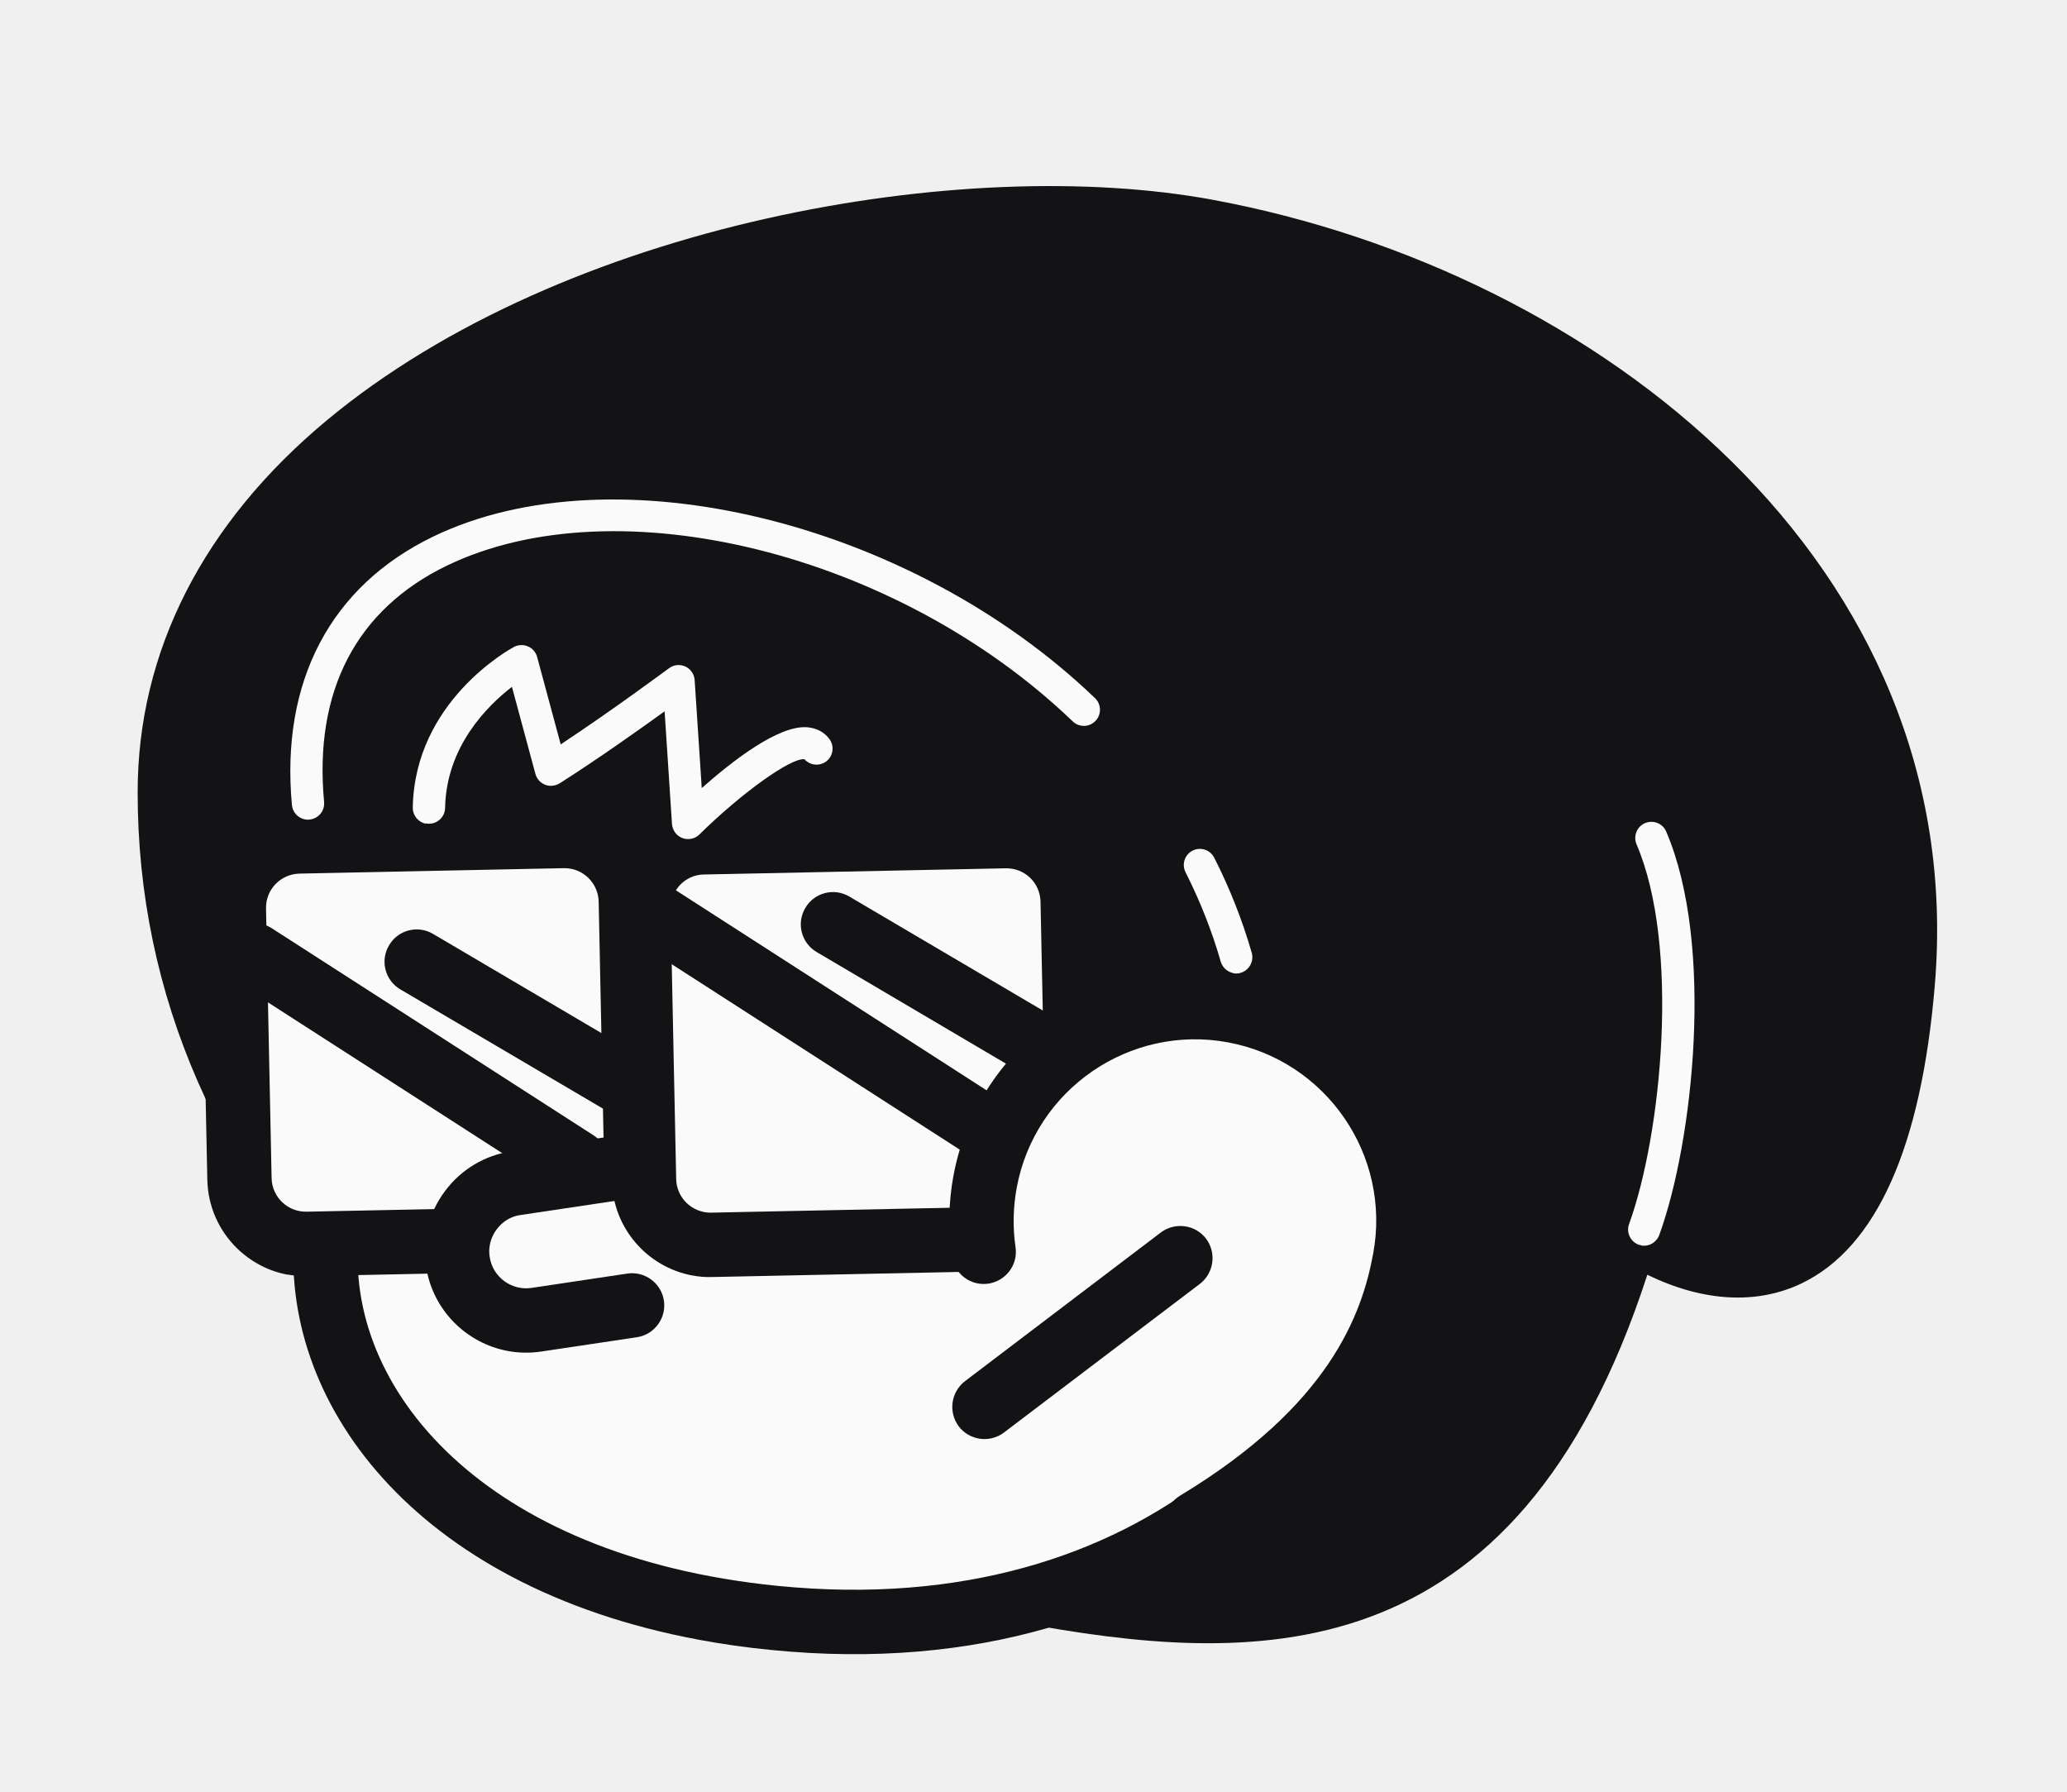
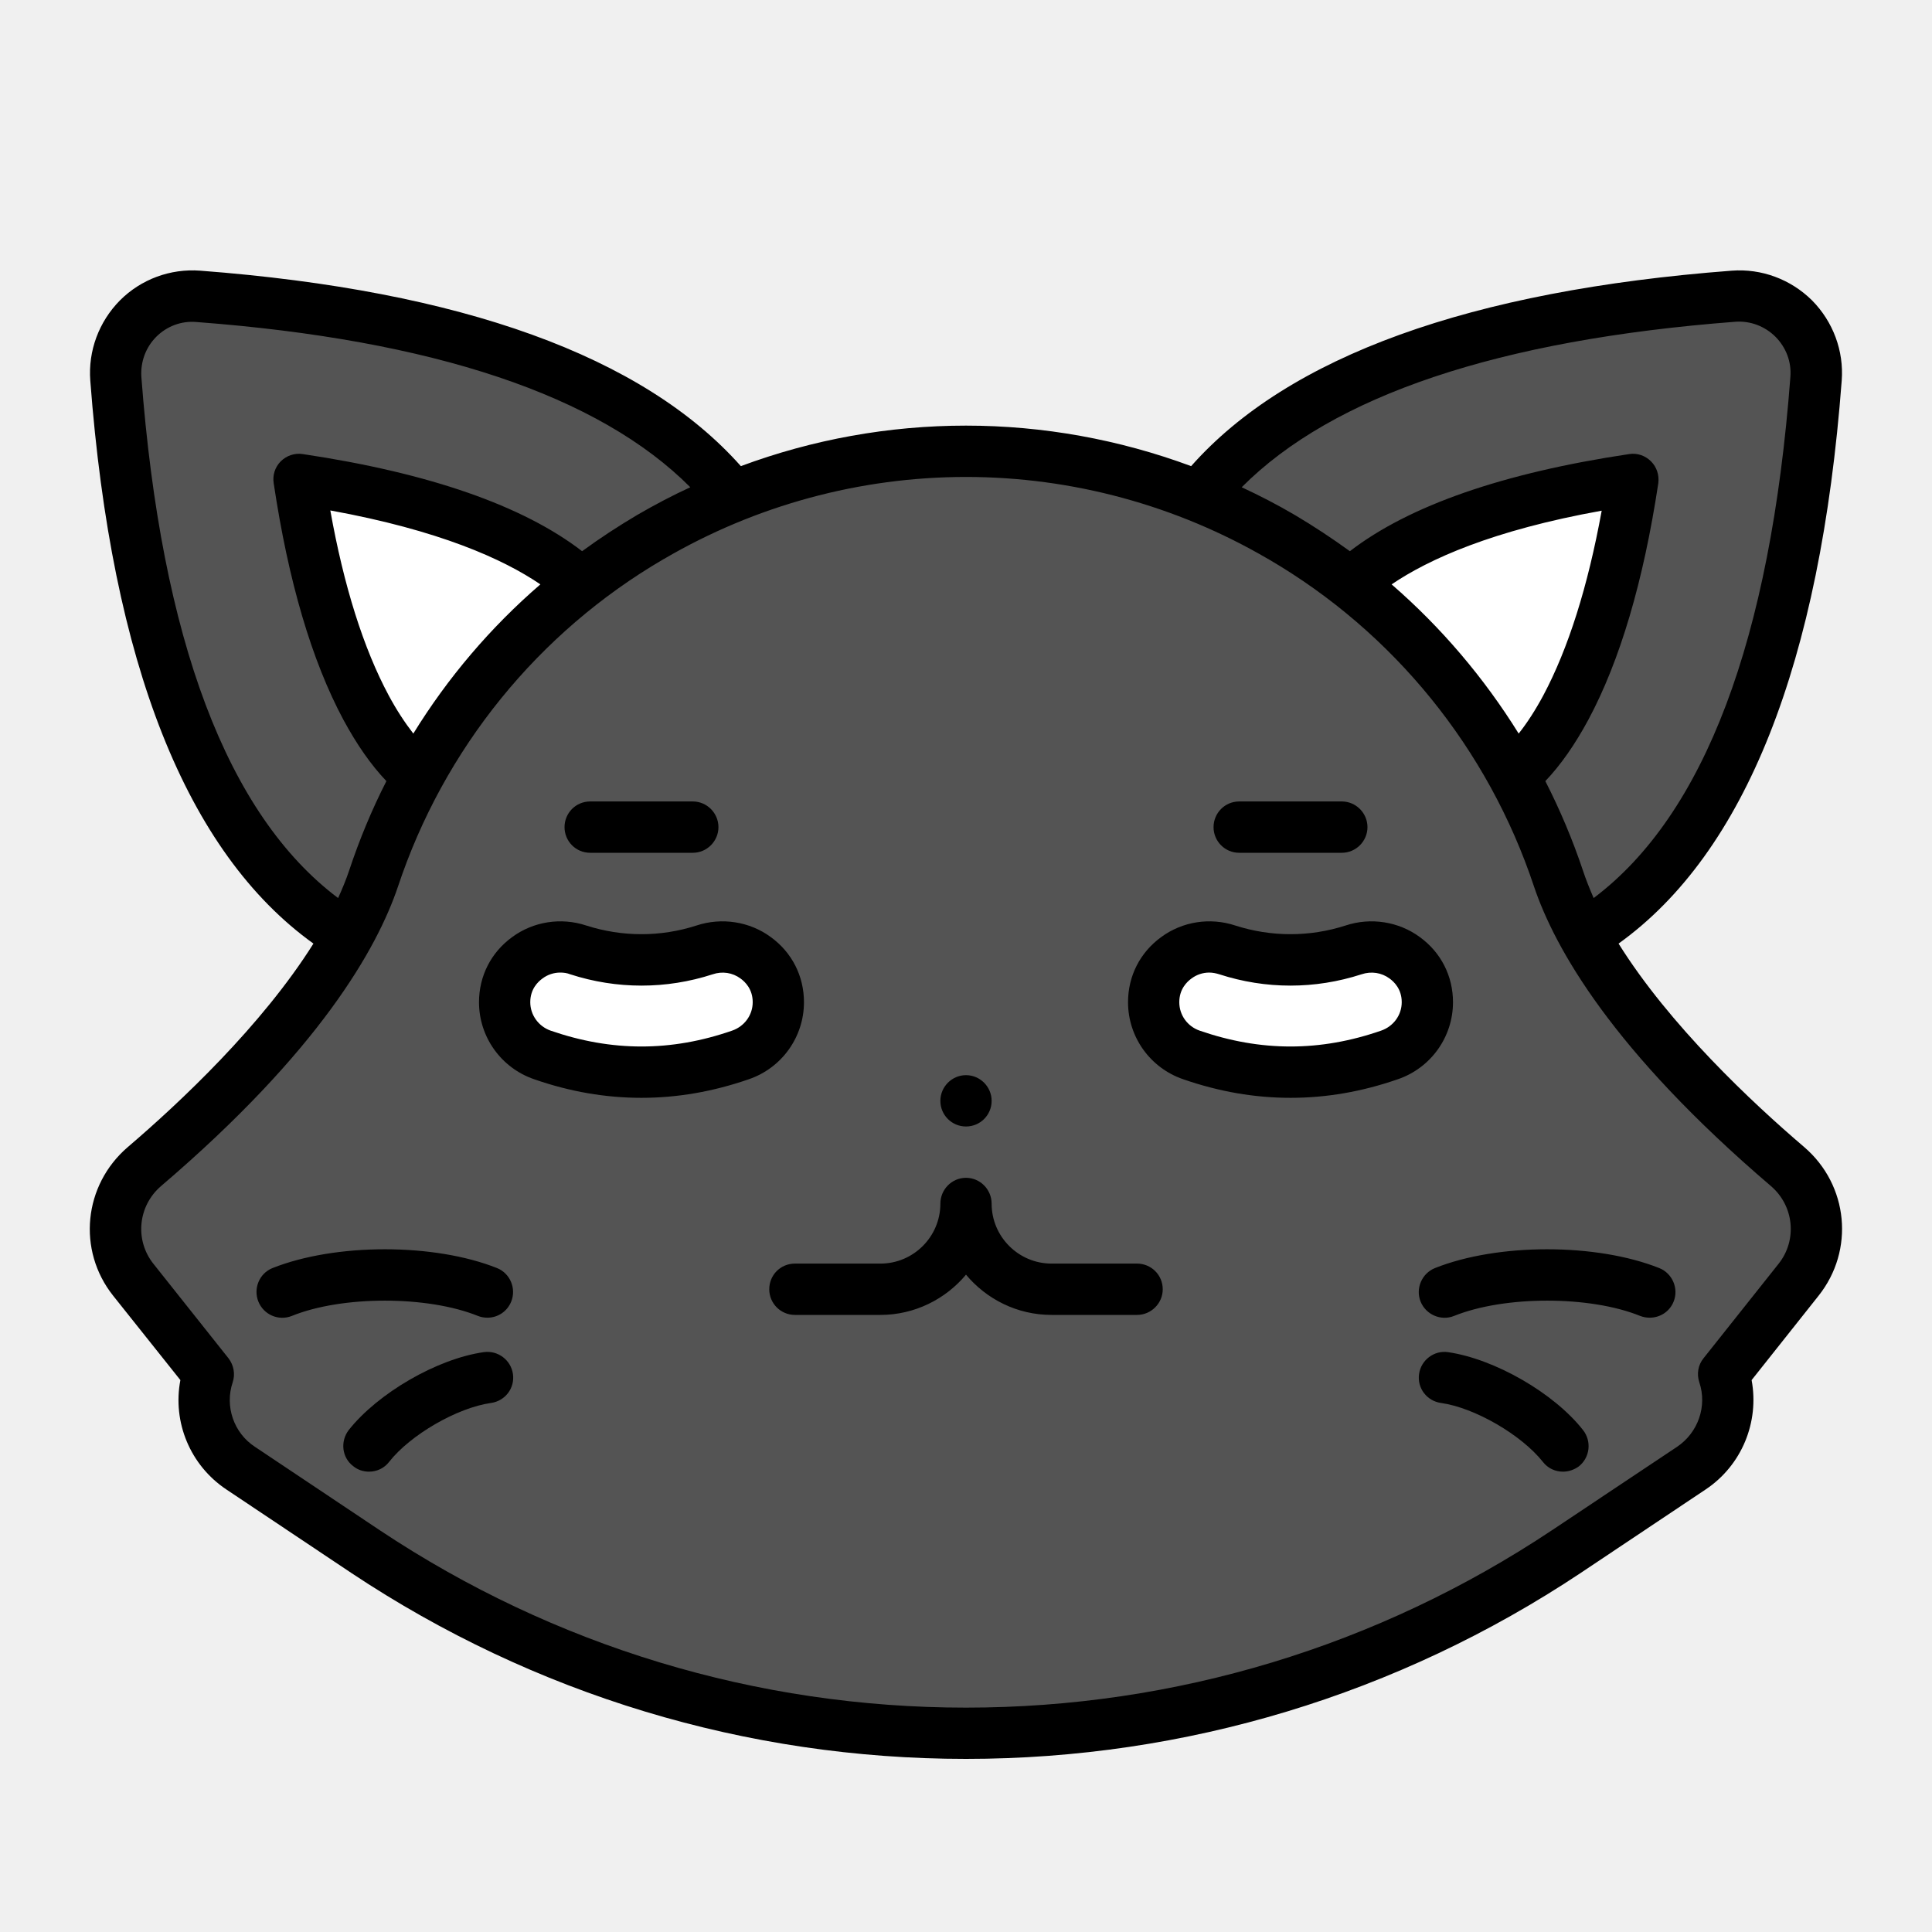
- <svg xmlns="http://www.w3.org/2000/svg" width="30" height="26" viewBox="0 0 30 26" fill="none">
-   <path d="M10.421 19.023C8.349 18.638 7.06 16.226 7.54 13.636C8.021 11.045 10.091 9.257 12.162 9.641C14.234 10.026 15.524 12.438 15.043 15.028C14.562 17.619 12.493 19.407 10.421 19.023Z" fill="#FAFAFA" />
-   <path d="M10.336 19.482C12.659 19.913 14.976 17.953 15.503 15.113C16.03 12.274 14.571 9.613 12.248 9.182C9.926 8.75 7.609 10.711 7.082 13.55C6.555 16.389 8.014 19.051 10.336 19.482ZM12.078 10.1C13.893 10.437 15.017 12.609 14.584 14.943C14.151 17.277 12.322 18.9 10.507 18.563C8.692 18.226 7.567 16.055 8.001 13.721C8.434 11.387 10.263 9.764 12.078 10.1Z" fill="#131315" />
-   <path d="M2.466 11.496C2.464 17.56 7.777 21.749 12.978 22.714C16.878 23.438 21.579 25.024 23.632 17.801C25.112 18.789 27.223 18.943 27.616 14.263C28.125 8.22 22.721 4.325 17.521 3.359C12.32 2.394 2.469 5.08 2.466 11.496Z" fill="#131315" />
-   <path d="M14.764 23.538C18.143 24.165 21.998 24.389 23.909 18.498C24.715 18.891 25.498 18.936 26.151 18.622C27.234 18.099 27.884 16.646 28.081 14.302C28.596 8.188 23.199 3.938 17.606 2.9C13.986 2.228 8.185 3.24 4.746 6.097C2.948 7.591 1.998 9.458 1.998 11.494C1.995 14.438 3.188 17.154 5.444 19.351C7.413 21.265 10.126 22.66 12.892 23.174C13.195 23.23 13.502 23.292 13.814 23.354C14.125 23.417 14.444 23.481 14.765 23.54L14.764 23.538ZM23.717 17.341C23.637 17.326 23.55 17.332 23.471 17.362C23.331 17.415 23.224 17.53 23.183 17.672C21.409 23.916 17.642 23.162 13.996 22.435C13.682 22.372 13.371 22.31 13.063 22.253C6.411 21.018 2.933 15.905 2.934 11.495C2.935 9.72 3.746 8.145 5.345 6.814C8.529 4.166 14.1 3.197 17.436 3.816C24.601 5.146 27.494 10.141 27.15 14.222C26.942 16.702 26.271 17.523 25.744 17.777C25.087 18.092 24.3 17.683 23.892 17.41C23.84 17.374 23.78 17.351 23.718 17.339L23.717 17.341Z" fill="#131315" />
-   <path d="M4.74 17.884C4.485 20.422 6.788 23.034 11.229 23.478C16.952 24.051 20.059 20.319 20.331 17.616C20.602 14.912 16.064 14.077 12.21 13.689C8.356 13.302 5.011 15.181 4.74 17.884Z" fill="#FAFAFA" />
-   <path d="M10.149 23.796C10.479 23.857 10.824 23.907 11.184 23.942C17.251 24.551 20.507 20.555 20.797 17.662C20.941 16.218 19.996 15.104 17.984 14.345C16.629 13.835 14.811 13.478 12.258 13.223C8.155 12.813 4.572 14.881 4.278 17.837C4.031 20.305 5.977 23.021 10.151 23.796L10.149 23.796ZM15.165 14.563C16.153 14.747 16.971 14.963 17.653 15.22C20.012 16.107 19.903 17.206 19.866 17.568C19.615 20.085 16.709 23.557 11.278 23.012C7.004 22.582 4.988 20.131 5.207 17.928C5.451 15.486 8.572 13.791 12.165 14.151C13.312 14.267 14.307 14.402 15.166 14.561L15.165 14.563Z" fill="#131315" />
-   <path d="M4.33 12.202L8.17 12.122C8.702 12.111 9.142 12.533 9.153 13.065L9.234 16.98C9.245 17.511 8.823 17.951 8.291 17.962L4.451 18.041C3.919 18.052 3.48 17.631 3.469 17.099L3.388 13.184C3.377 12.653 3.799 12.213 4.33 12.202Z" fill="#FAFAFA" />
-   <path d="M4.172 18.495C4.269 18.512 4.367 18.521 4.465 18.518L8.303 18.439C8.685 18.432 9.042 18.274 9.307 18C9.572 17.724 9.712 17.363 9.705 16.981L9.624 13.067C9.616 12.685 9.459 12.328 9.185 12.063C8.911 11.799 8.545 11.657 8.166 11.665L4.328 11.744C3.538 11.761 2.91 12.415 2.928 13.204L3.009 17.119C3.017 17.501 3.174 17.858 3.448 18.122C3.652 18.317 3.903 18.447 4.174 18.497L4.172 18.495ZM8.283 12.606C8.511 12.649 8.683 12.845 8.689 13.083L8.77 16.998C8.772 17.131 8.723 17.255 8.633 17.353C8.542 17.447 8.418 17.503 8.287 17.505L4.448 17.583C4.177 17.588 3.948 17.372 3.942 17.097L3.861 13.183C3.855 12.908 4.073 12.683 4.347 12.677L8.185 12.598C8.221 12.597 8.253 12.601 8.286 12.607L8.283 12.606Z" fill="#131315" />
-   <path d="M10.192 16.763L7.489 17.166C6.944 17.248 6.564 17.76 6.646 18.305C6.728 18.85 7.239 19.23 7.784 19.148L9.175 18.941" fill="#FAFAFA" />
-   <path d="M7.369 19.604C7.525 19.633 7.688 19.637 7.852 19.613L9.243 19.405C9.497 19.367 9.674 19.129 9.636 18.874C9.598 18.62 9.36 18.443 9.105 18.481L7.715 18.689C7.573 18.71 7.432 18.674 7.317 18.589C7.202 18.503 7.128 18.38 7.107 18.238C7.085 18.099 7.121 17.958 7.207 17.841C7.292 17.726 7.416 17.649 7.557 17.631L10.26 17.227C10.514 17.189 10.692 16.951 10.653 16.696C10.615 16.442 10.379 16.265 10.123 16.303L7.42 16.707C7.033 16.766 6.691 16.971 6.457 17.286C6.222 17.601 6.126 17.99 6.183 18.376C6.279 19.012 6.769 19.492 7.369 19.604Z" fill="#131315" />
-   <path d="M10.206 12.218L14.588 12.127C15.12 12.116 15.56 12.538 15.571 13.07L15.652 16.985C15.663 17.516 15.241 17.956 14.709 17.967L10.327 18.058C9.796 18.069 9.356 17.647 9.345 17.115L9.264 13.2C9.253 12.669 9.675 12.229 10.206 12.218Z" fill="#FAFAFA" />
-   <path d="M10.046 18.508C10.14 18.526 10.239 18.535 10.337 18.531L14.716 18.441C15.098 18.434 15.455 18.277 15.72 18.003C15.985 17.726 16.126 17.365 16.118 16.983L16.037 13.069C16.029 12.687 15.872 12.33 15.598 12.066C15.322 11.8 14.96 11.66 14.579 11.667L10.199 11.757C9.41 11.775 8.782 12.428 8.799 13.218L8.881 17.132C8.895 17.822 9.396 18.388 10.049 18.509L10.046 18.508ZM10.32 17.597C10.048 17.601 9.82 17.385 9.814 17.111L9.733 13.196C9.731 13.063 9.78 12.939 9.87 12.841C9.961 12.747 10.085 12.691 10.216 12.69L14.596 12.6C14.873 12.594 15.096 12.811 15.102 13.085L15.183 17C15.185 17.133 15.136 17.257 15.046 17.355C14.955 17.45 14.831 17.505 14.7 17.507L10.32 17.597Z" fill="#131315" />
-   <path d="M17.368 22.104C19.776 20.65 20.23 19.139 20.39 18.278C20.702 16.596 19.593 14.979 17.91 14.666C16.226 14.354 14.611 15.463 14.298 17.147C14.234 17.492 14.23 17.835 14.278 18.165" fill="#FAFAFA" />
-   <path d="M17.282 22.563C17.39 22.583 17.508 22.564 17.609 22.505C20.103 21 20.653 19.42 20.849 18.363C21.208 16.431 19.929 14.566 17.995 14.207C16.06 13.848 14.197 15.127 13.838 17.062C13.766 17.452 13.759 17.846 13.816 18.234C13.854 18.488 14.09 18.665 14.346 18.627C14.601 18.588 14.778 18.351 14.739 18.096C14.697 17.811 14.704 17.519 14.757 17.232C15.022 15.806 16.398 14.861 17.824 15.126C19.25 15.391 20.195 16.766 19.93 18.192C19.767 19.072 19.299 20.392 17.128 21.703C16.907 21.835 16.836 22.124 16.969 22.343C17.042 22.461 17.156 22.537 17.285 22.561L17.282 22.563Z" fill="#131315" />
-   <path d="M14.203 20.875C14.327 20.898 14.463 20.87 14.571 20.788L17.414 18.631C17.619 18.474 17.659 18.182 17.505 17.975C17.348 17.77 17.056 17.73 16.849 17.884L14.006 20.042C13.801 20.199 13.761 20.491 13.915 20.698C13.987 20.794 14.093 20.854 14.201 20.874L14.203 20.875Z" fill="#131315" />
-   <path d="M17.899 14.123C17.933 14.129 17.969 14.129 18.007 14.117C18.13 14.08 18.202 13.951 18.168 13.828C18.032 13.354 17.848 12.889 17.623 12.446C17.564 12.331 17.425 12.286 17.31 12.343C17.194 12.402 17.149 12.541 17.206 12.656C17.417 13.073 17.59 13.509 17.718 13.956C17.745 14.044 17.817 14.105 17.902 14.121L17.899 14.123Z" fill="#FAFAFA" />
-   <path d="M6.183 11.948C6.195 11.95 6.209 11.953 6.223 11.953C6.351 11.956 6.458 11.852 6.46 11.724C6.477 10.829 7.078 10.239 7.43 9.967L7.771 11.23C7.791 11.303 7.842 11.36 7.913 11.388C7.982 11.415 8.059 11.405 8.123 11.367C8.681 11.012 9.281 10.586 9.646 10.322L9.753 11.957C9.76 12.049 9.819 12.129 9.903 12.161C9.988 12.193 10.086 12.174 10.15 12.11C10.761 11.508 11.476 10.996 11.675 11.017C11.755 11.107 11.892 11.123 11.992 11.049C12.094 10.971 12.114 10.825 12.036 10.722C11.96 10.62 11.847 10.564 11.713 10.553C11.296 10.523 10.629 11.043 10.185 11.436L10.082 9.868C10.076 9.784 10.024 9.707 9.947 9.672C9.868 9.636 9.779 9.645 9.71 9.697C9.701 9.702 8.921 10.284 8.138 10.802L7.796 9.534C7.778 9.466 7.729 9.407 7.663 9.381C7.599 9.352 7.523 9.355 7.459 9.388C7.401 9.42 6.018 10.176 5.991 11.718C5.989 11.834 6.07 11.932 6.183 11.953L6.183 11.948Z" fill="#FAFAFA" />
-   <path d="M23.819 18.073C23.93 18.094 24.041 18.031 24.082 17.922C24.572 16.578 24.889 13.716 24.183 12.067C24.132 11.948 23.997 11.895 23.876 11.944C23.757 11.995 23.703 12.132 23.752 12.251C24.387 13.733 24.116 16.46 23.644 17.763C23.6 17.883 23.663 18.018 23.783 18.062C23.797 18.064 23.808 18.069 23.822 18.071L23.819 18.073Z" fill="#FAFAFA" />
-   <path d="M4.429 11.891C4.449 11.895 4.47 11.896 4.492 11.893C4.62 11.881 4.715 11.768 4.704 11.638C4.553 10.03 5.17 8.844 6.488 8.207C8.957 7.017 13.03 8.029 15.569 10.468C15.662 10.557 15.809 10.556 15.9 10.461C15.989 10.368 15.986 10.22 15.893 10.131C13.225 7.569 8.914 6.517 6.286 7.787C4.798 8.507 4.071 9.888 4.237 11.682C4.246 11.788 4.327 11.872 4.426 11.89L4.429 11.891Z" fill="#FAFAFA" />
-   <path d="M14.086 16.742C14.267 16.776 14.46 16.7 14.564 16.536C14.704 16.32 14.641 16.03 14.425 15.89L9.755 12.884C9.538 12.744 9.249 12.807 9.109 13.024C8.969 13.24 9.031 13.53 9.248 13.669L13.918 16.675C13.971 16.709 14.026 16.731 14.086 16.742Z" fill="#131315" />
-   <path d="M15.218 15.764C15.407 15.799 15.602 15.716 15.706 15.541C15.838 15.318 15.763 15.031 15.54 14.902L12.327 13.01C12.104 12.878 11.817 12.953 11.687 13.177C11.556 13.399 11.631 13.686 11.854 13.816L15.067 15.71C15.116 15.738 15.167 15.757 15.218 15.766L15.218 15.764Z" fill="#131315" />
-   <path d="M8.274 17.326C8.456 17.36 8.648 17.284 8.752 17.12C8.892 16.904 8.83 16.614 8.613 16.474L3.943 13.469C3.726 13.331 3.437 13.392 3.297 13.608C3.157 13.824 3.22 14.114 3.436 14.254L8.106 17.259C8.159 17.293 8.215 17.315 8.274 17.326Z" fill="#131315" />
-   <path d="M9.177 16.306C9.365 16.341 9.561 16.258 9.665 16.083C9.796 15.86 9.721 15.573 9.498 15.444L6.285 13.552C6.062 13.42 5.775 13.495 5.646 13.719C5.514 13.941 5.589 14.228 5.812 14.358L9.026 16.249C9.075 16.277 9.126 16.296 9.177 16.306Z" fill="#131315" />
+ <svg xmlns="http://www.w3.org/2000/svg" width="40" zoomAndPan="magnify" viewBox="0 0 30 30" height="40" preserveAspectRatio="xMidYMid meet" version="1.0">
+   <defs>
+     <clipPath id="654e7adada">
+       <path d="M 1.191 4.168 L 28.773 4.168 L 28.773 16 L 1.191 16 Z M 1.191 4.168 " clip-rule="nonzero" />
+     </clipPath>
+     <clipPath id="933aa18bc5">
+       <path d="M 1.191 7 L 28.773 7 L 28.773 27 L 1.191 27 Z M 1.191 7 " clip-rule="nonzero" />
+     </clipPath>
+     <clipPath id="3f2cdd3ddf">
+       <path d="M 1.191 4.168 L 28.773 4.168 L 28.773 27.391 L 1.191 27.391 Z M 1.191 4.168 " clip-rule="nonzero" />
+     </clipPath>
+   </defs>
+   <g clip-path="url(#654e7adada)">
+     <path fill="#545454" d="M 28.199 5.883 C 27.785 11.395 25.852 17.414 18.367 14.434 C 15.387 6.949 21.406 5.02 26.922 4.602 C 27.648 4.547 28.254 5.152 28.199 5.883 Z M 1.797 5.883 C 2.215 11.395 4.148 17.414 11.633 14.434 C 14.613 6.949 8.59 5.02 3.078 4.602 C 2.352 4.547 1.742 5.152 1.797 5.883 Z M 1.797 5.883 " fill-opacity="1" fill-rule="nonzero" />
+   </g>
+   <path fill="#ffffff" d="M 8.055 12.566 C 7.262 12.566 6.43 12.375 5.684 10.984 C 5.215 10.109 4.863 8.922 4.641 7.445 C 7.934 7.938 9.055 8.945 9.438 9.555 C 9.898 10.297 9.805 11.355 9.539 12.344 C 8.988 12.492 8.492 12.566 8.055 12.566 Z M 21.945 12.566 C 22.734 12.566 23.57 12.375 24.316 10.984 C 24.785 10.109 25.133 8.922 25.355 7.445 C 22.066 7.938 20.941 8.945 20.562 9.555 C 20.098 10.297 20.191 11.355 20.461 12.344 C 21.008 12.492 21.508 12.566 21.945 12.566 Z M 21.945 12.566 " fill-opacity="1" fill-rule="nonzero" />
+   <g clip-path="url(#933aa18bc5)">
+     <path fill="#545454" d="M 27.93 19.875 L 26.766 21.336 C 26.945 21.883 26.742 22.48 26.266 22.797 L 24.32 24.094 C 21.562 25.934 18.316 26.914 15 26.914 C 11.684 26.914 8.438 25.934 5.68 24.094 L 3.734 22.797 C 3.258 22.48 3.055 21.883 3.234 21.336 L 2.07 19.875 C 1.645 19.336 1.723 18.562 2.242 18.117 C 3.387 17.137 5.227 15.367 5.801 13.641 C 6.562 11.355 8.117 9.5 10.102 8.34 C 10.102 8.34 10.102 8.336 10.102 8.336 C 11.555 7.488 13.234 7.008 15 7.008 C 16.766 7.008 18.445 7.488 19.898 8.336 C 19.898 8.336 19.898 8.34 19.898 8.34 C 21.883 9.5 23.438 11.355 24.199 13.641 C 24.773 15.367 26.613 17.137 27.758 18.117 C 28.277 18.562 28.355 19.336 27.93 19.875 Z M 27.93 19.875 " fill-opacity="1" fill-rule="nonzero" />
+   </g>
+   <path fill="#ffffff" d="M 22.164 15.562 C 22.164 15.934 21.926 16.262 21.578 16.383 C 20.543 16.738 19.539 16.742 18.5 16.379 C 18.148 16.258 17.914 15.934 17.914 15.562 C 17.914 14.969 18.492 14.566 19.059 14.75 C 19.695 14.957 20.383 14.957 21.02 14.75 C 21.582 14.566 22.164 14.969 22.164 15.562 Z M 7.836 15.562 C 7.836 15.934 8.07 16.262 8.422 16.383 C 9.457 16.738 10.457 16.742 11.5 16.379 C 11.848 16.258 12.086 15.934 12.086 15.562 C 12.086 14.969 11.504 14.566 10.941 14.75 C 10.305 14.957 9.617 14.957 8.98 14.75 C 8.414 14.566 7.836 14.969 7.836 15.562 Z M 7.836 15.562 " fill-opacity="1" fill-rule="nonzero" />
+   <g clip-path="url(#3f2cdd3ddf)">
+     <path fill="#000000" d="M 28.016 17.812 C 27.207 17.121 25.926 15.922 25.133 14.652 C 27.098 13.242 28.266 10.305 28.598 5.91 C 28.633 5.449 28.465 4.996 28.137 4.664 C 27.805 4.336 27.352 4.168 26.891 4.203 C 22.832 4.512 20.008 5.531 18.496 7.238 C 17.379 6.824 16.195 6.609 15 6.609 C 13.801 6.609 12.617 6.824 11.504 7.238 C 9.988 5.531 7.168 4.512 3.109 4.203 C 2.645 4.168 2.191 4.336 1.863 4.664 C 1.535 4.996 1.367 5.449 1.402 5.91 C 1.734 10.305 2.898 13.238 4.867 14.652 C 4.07 15.922 2.793 17.121 1.984 17.812 C 1.297 18.402 1.195 19.414 1.758 20.121 L 2.801 21.43 C 2.676 22.082 2.953 22.754 3.516 23.129 L 5.457 24.426 C 8.293 26.312 11.59 27.312 15 27.312 C 18.406 27.312 21.707 26.312 24.543 24.426 L 26.484 23.129 C 27.047 22.754 27.32 22.082 27.199 21.43 L 28.238 20.121 C 28.801 19.414 28.703 18.402 28.016 17.812 Z M 26.949 4.996 C 27.18 4.98 27.406 5.066 27.57 5.23 C 27.734 5.395 27.82 5.621 27.801 5.852 C 27.492 9.934 26.465 12.652 24.746 13.945 C 24.684 13.801 24.625 13.656 24.578 13.512 C 24.418 13.035 24.223 12.574 23.996 12.129 C 24.238 11.875 24.457 11.559 24.664 11.176 C 25.156 10.258 25.52 9.023 25.75 7.504 C 25.766 7.379 25.727 7.254 25.637 7.164 C 25.547 7.074 25.422 7.031 25.297 7.051 C 23.336 7.344 21.879 7.852 20.961 8.559 C 20.684 8.359 20.402 8.172 20.105 7.996 C 20.102 7.996 20.102 7.996 20.098 7.992 C 19.832 7.836 19.559 7.695 19.281 7.566 C 20.699 6.141 23.273 5.277 26.949 4.996 Z M 23.582 11.391 C 23.043 10.523 22.379 9.742 21.609 9.074 C 22.184 8.684 23.176 8.234 24.871 7.93 C 24.656 9.109 24.352 10.07 23.965 10.797 C 23.844 11.023 23.715 11.223 23.582 11.391 Z M 2.195 5.852 C 2.18 5.621 2.262 5.395 2.426 5.23 C 2.59 5.066 2.816 4.98 3.047 5 C 6.727 5.277 9.301 6.141 10.719 7.566 C 10.438 7.695 10.164 7.84 9.895 7.996 C 9.598 8.172 9.312 8.359 9.039 8.559 C 8.121 7.852 6.664 7.344 4.703 7.051 C 4.578 7.031 4.449 7.074 4.359 7.164 C 4.27 7.254 4.23 7.379 4.25 7.504 C 4.477 9.023 4.84 10.258 5.332 11.176 C 5.539 11.559 5.758 11.875 6 12.129 C 5.773 12.574 5.582 13.035 5.422 13.516 C 5.375 13.656 5.316 13.801 5.25 13.945 C 3.531 12.652 2.504 9.934 2.195 5.852 Z M 6.418 11.391 C 6.285 11.219 6.156 11.023 6.035 10.797 C 5.645 10.07 5.34 9.105 5.129 7.926 C 6.82 8.234 7.812 8.68 8.391 9.074 C 7.617 9.742 6.953 10.523 6.418 11.391 Z M 27.617 19.625 L 26.453 21.09 C 26.367 21.195 26.344 21.336 26.387 21.465 C 26.512 21.836 26.367 22.246 26.043 22.465 L 24.098 23.762 C 21.395 25.562 18.25 26.516 15 26.516 C 11.75 26.516 8.602 25.562 5.898 23.762 L 3.957 22.465 C 3.629 22.25 3.488 21.836 3.613 21.465 C 3.656 21.336 3.629 21.195 3.547 21.09 L 2.383 19.625 C 2.09 19.258 2.141 18.727 2.5 18.418 C 4.957 16.32 5.855 14.73 6.18 13.766 C 6.891 11.629 8.355 9.82 10.301 8.684 C 10.301 8.684 10.305 8.68 10.309 8.68 C 11.73 7.848 13.352 7.406 15 7.406 C 16.648 7.406 18.27 7.848 19.691 8.68 C 19.695 8.68 19.695 8.68 19.699 8.684 C 21.645 9.82 23.109 11.629 23.82 13.766 C 24.145 14.73 25.043 16.32 27.5 18.418 C 27.859 18.727 27.91 19.258 27.617 19.625 Z M 8.766 12.844 C 8.766 12.625 8.941 12.445 9.164 12.445 L 10.758 12.445 C 10.977 12.445 11.156 12.625 11.156 12.844 C 11.156 13.062 10.977 13.242 10.758 13.242 L 9.164 13.242 C 8.941 13.242 8.766 13.062 8.766 12.844 Z M 18.844 12.844 C 18.844 12.625 19.02 12.445 19.242 12.445 L 20.836 12.445 C 21.055 12.445 21.234 12.625 21.234 12.844 C 21.234 13.062 21.055 13.242 20.836 13.242 L 19.242 13.242 C 19.02 13.242 18.844 13.062 18.844 12.844 Z M 7.938 20.211 C 7.875 20.367 7.727 20.461 7.57 20.461 C 7.52 20.461 7.469 20.453 7.422 20.434 C 6.637 20.117 5.312 20.117 4.531 20.434 C 4.324 20.516 4.094 20.414 4.012 20.211 C 3.93 20.008 4.027 19.773 4.23 19.691 C 5.211 19.301 6.742 19.301 7.719 19.691 C 7.922 19.773 8.02 20.008 7.938 20.211 Z M 7.965 21.336 C 7.996 21.555 7.844 21.754 7.625 21.785 C 7.098 21.859 6.371 22.281 6.043 22.699 C 5.965 22.801 5.848 22.852 5.73 22.852 C 5.641 22.852 5.555 22.824 5.484 22.766 C 5.309 22.633 5.281 22.383 5.414 22.207 C 5.867 21.633 6.789 21.098 7.512 20.996 C 7.73 20.965 7.934 21.117 7.965 21.336 Z M 25.988 20.211 C 25.926 20.367 25.777 20.461 25.617 20.461 C 25.566 20.461 25.52 20.453 25.469 20.434 C 24.688 20.117 23.363 20.117 22.578 20.434 C 22.375 20.516 22.141 20.414 22.059 20.211 C 21.977 20.008 22.078 19.773 22.281 19.691 C 23.258 19.301 24.789 19.301 25.766 19.691 C 25.969 19.773 26.07 20.008 25.988 20.211 Z M 24.582 22.207 C 24.719 22.383 24.688 22.633 24.516 22.77 C 24.441 22.824 24.355 22.852 24.27 22.852 C 24.152 22.852 24.035 22.801 23.957 22.699 C 23.625 22.281 22.902 21.859 22.375 21.785 C 22.156 21.754 22.004 21.555 22.035 21.336 C 22.066 21.117 22.27 20.965 22.484 20.996 C 23.211 21.102 24.133 21.633 24.582 22.207 Z M 14.602 17.094 C 14.602 16.875 14.781 16.695 15 16.695 C 15.219 16.695 15.398 16.875 15.398 17.094 C 15.398 17.316 15.219 17.492 15 17.492 C 14.781 17.492 14.602 17.316 14.602 17.094 Z M 18.055 20.02 C 18.055 20.238 17.875 20.418 17.656 20.418 L 16.328 20.418 C 15.793 20.418 15.316 20.172 15 19.793 C 14.684 20.172 14.203 20.418 13.672 20.418 L 12.344 20.418 C 12.121 20.418 11.945 20.238 11.945 20.02 C 11.945 19.797 12.121 19.621 12.344 19.621 L 13.672 19.621 C 14.184 19.621 14.602 19.203 14.602 18.691 C 14.602 18.469 14.781 18.289 15 18.289 C 15.219 18.289 15.398 18.469 15.398 18.691 C 15.398 19.203 15.816 19.621 16.328 19.621 L 17.656 19.621 C 17.875 19.621 18.055 19.797 18.055 20.02 Z M 22.562 15.562 C 22.562 15.156 22.375 14.789 22.047 14.551 C 21.719 14.309 21.285 14.242 20.895 14.371 C 20.336 14.551 19.742 14.551 19.18 14.371 C 18.789 14.242 18.359 14.309 18.031 14.551 C 17.703 14.789 17.516 15.156 17.516 15.562 C 17.516 16.102 17.859 16.582 18.371 16.758 C 18.934 16.953 19.484 17.047 20.039 17.047 C 20.594 17.047 21.145 16.953 21.707 16.758 C 22.219 16.582 22.562 16.102 22.562 15.562 Z M 21.766 15.562 C 21.766 15.762 21.637 15.938 21.445 16.004 C 20.5 16.332 19.578 16.332 18.629 16.004 C 18.438 15.938 18.312 15.762 18.312 15.562 C 18.312 15.359 18.43 15.246 18.5 15.195 C 18.582 15.133 18.68 15.102 18.777 15.102 C 18.828 15.102 18.883 15.113 18.934 15.129 C 19.656 15.363 20.418 15.363 21.141 15.129 C 21.293 15.078 21.453 15.102 21.578 15.195 C 21.648 15.246 21.766 15.359 21.766 15.562 Z M 12.484 15.562 C 12.484 15.156 12.297 14.789 11.969 14.551 C 11.641 14.309 11.207 14.242 10.816 14.371 C 10.258 14.551 9.664 14.551 9.102 14.371 C 8.711 14.242 8.281 14.309 7.953 14.551 C 7.625 14.789 7.438 15.156 7.438 15.562 C 7.438 16.102 7.781 16.582 8.293 16.758 C 8.852 16.953 9.406 17.047 9.961 17.047 C 10.512 17.047 11.066 16.953 11.629 16.758 C 12.141 16.582 12.484 16.102 12.484 15.562 Z M 11.367 16.004 C 10.422 16.332 9.5 16.332 8.551 16.004 C 8.363 15.938 8.234 15.762 8.234 15.562 C 8.234 15.359 8.352 15.246 8.422 15.195 C 8.504 15.133 8.602 15.102 8.699 15.102 C 8.754 15.102 8.805 15.109 8.855 15.129 C 9.578 15.363 10.344 15.363 11.066 15.129 C 11.215 15.078 11.375 15.102 11.5 15.195 C 11.57 15.246 11.688 15.359 11.688 15.562 C 11.688 15.762 11.559 15.938 11.367 16.004 Z M 11.367 16.004 " fill-opacity="1" fill-rule="nonzero" />
+   </g>
</svg>
